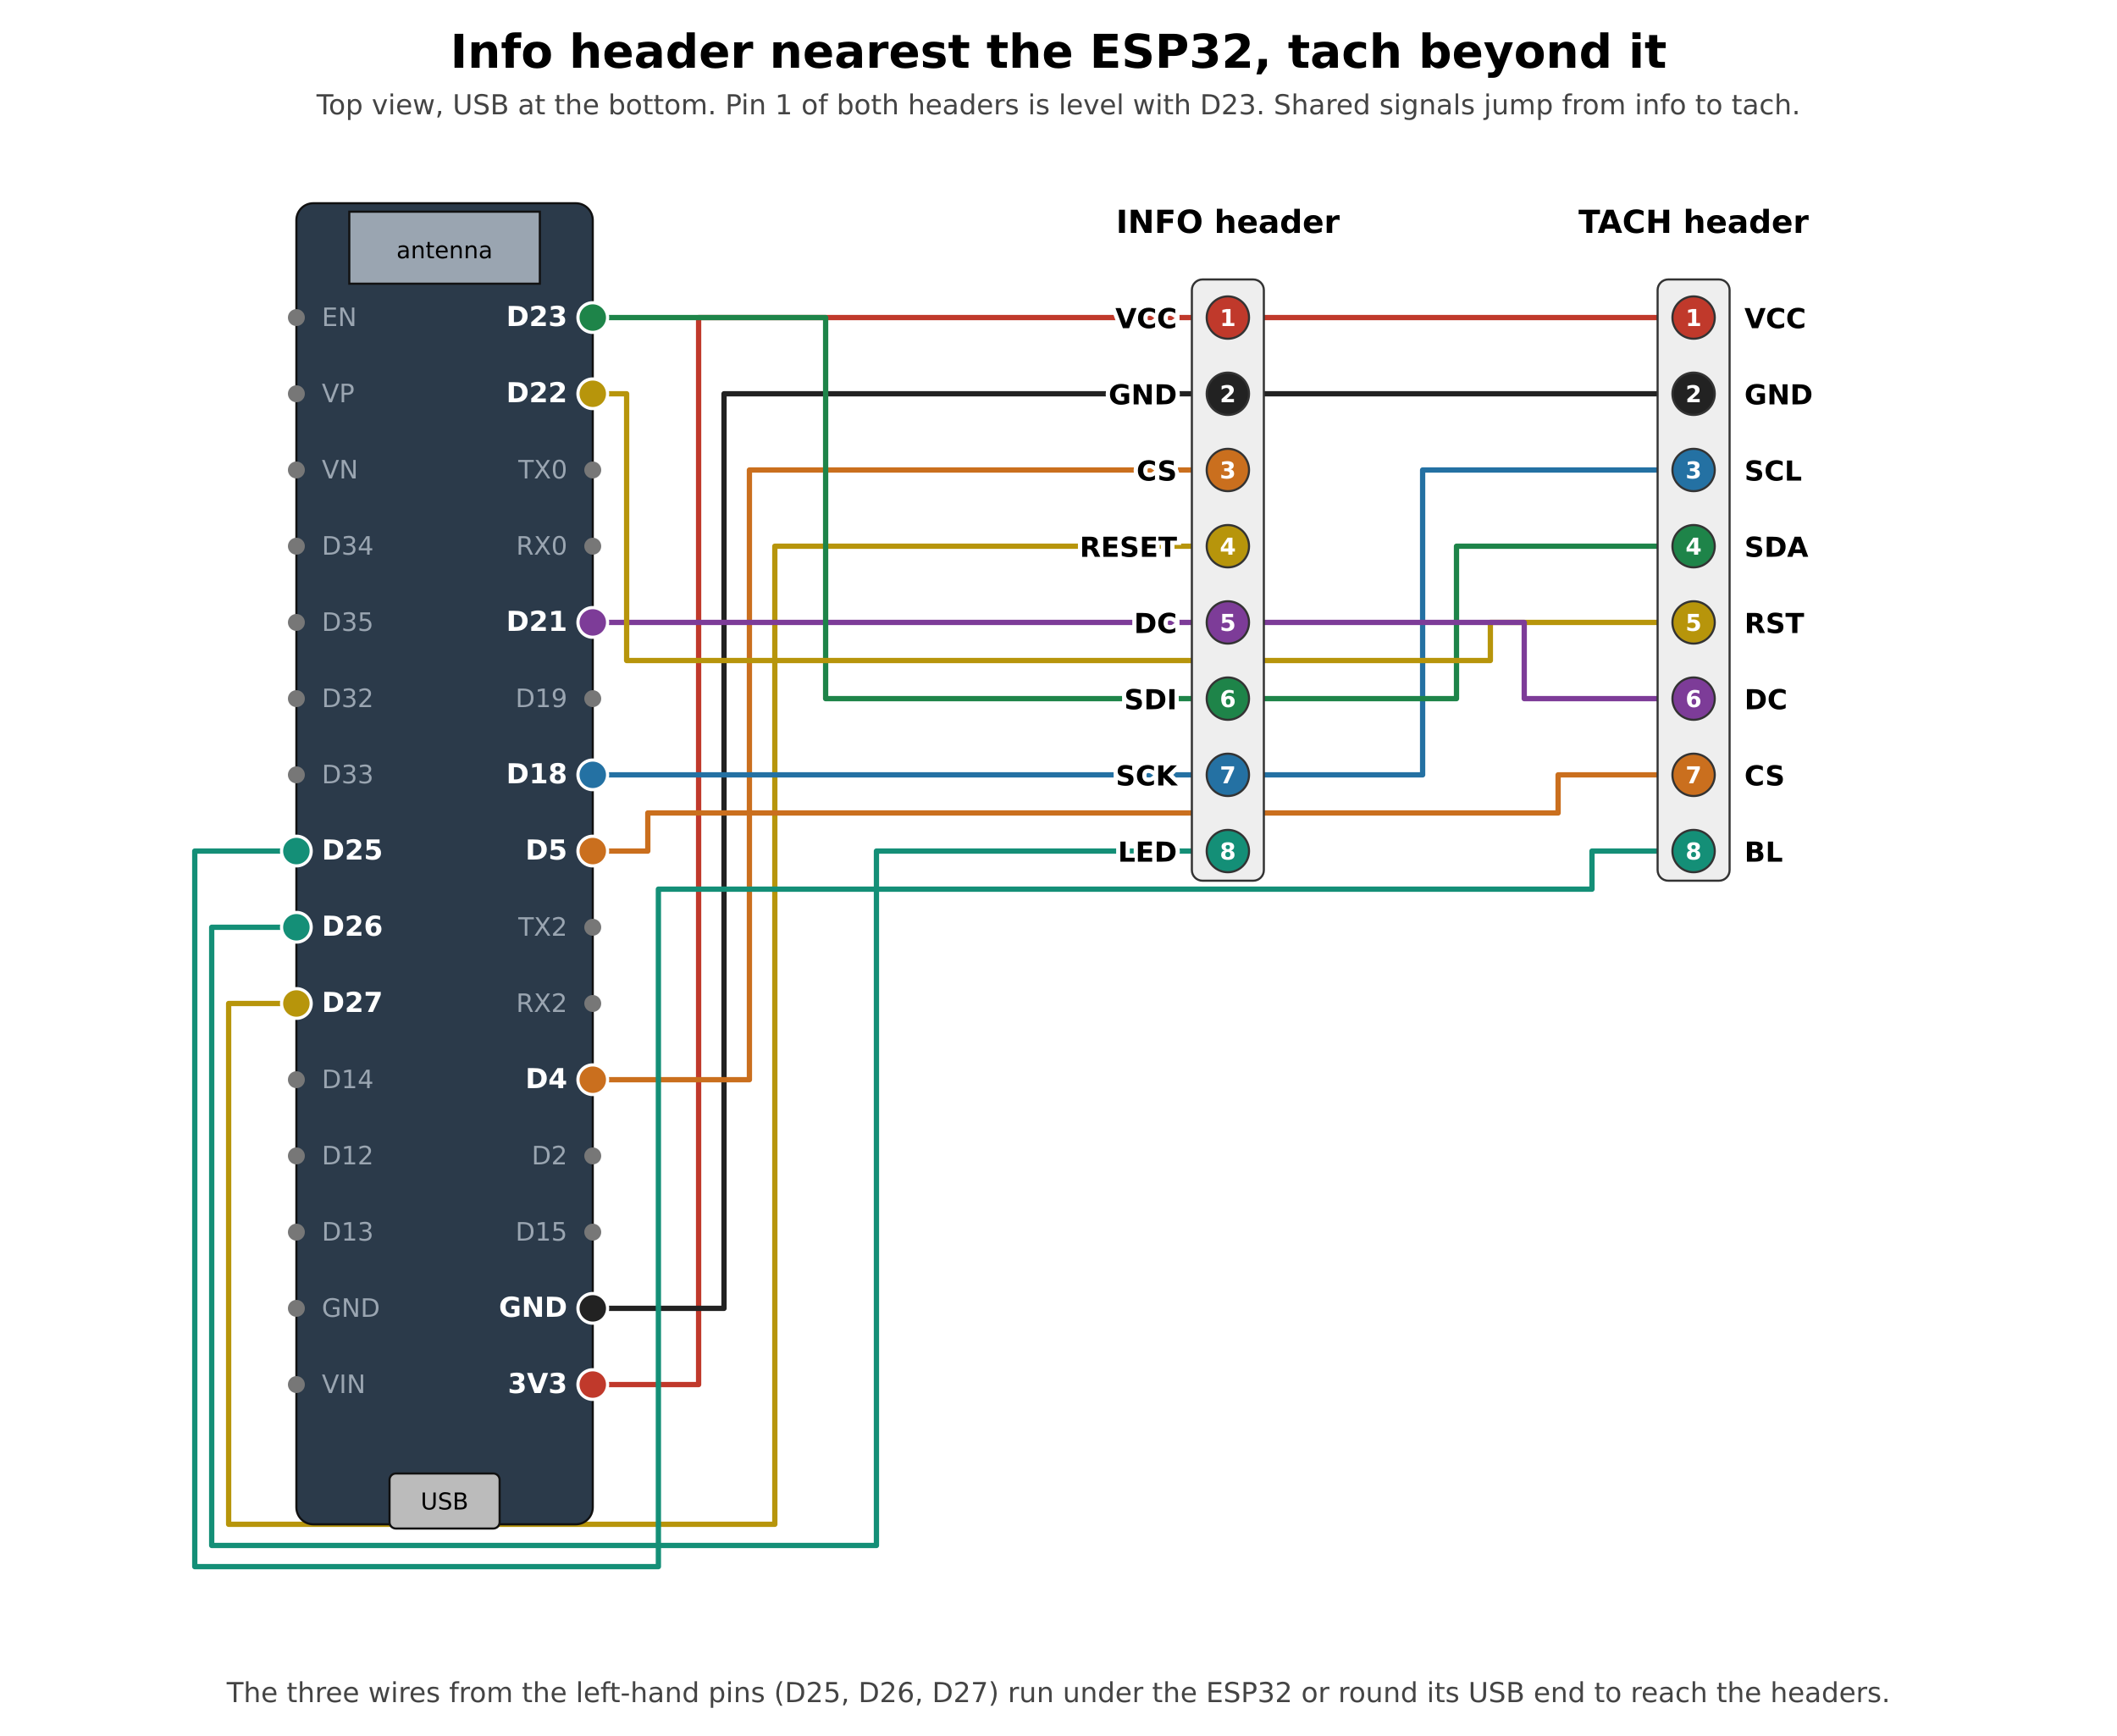
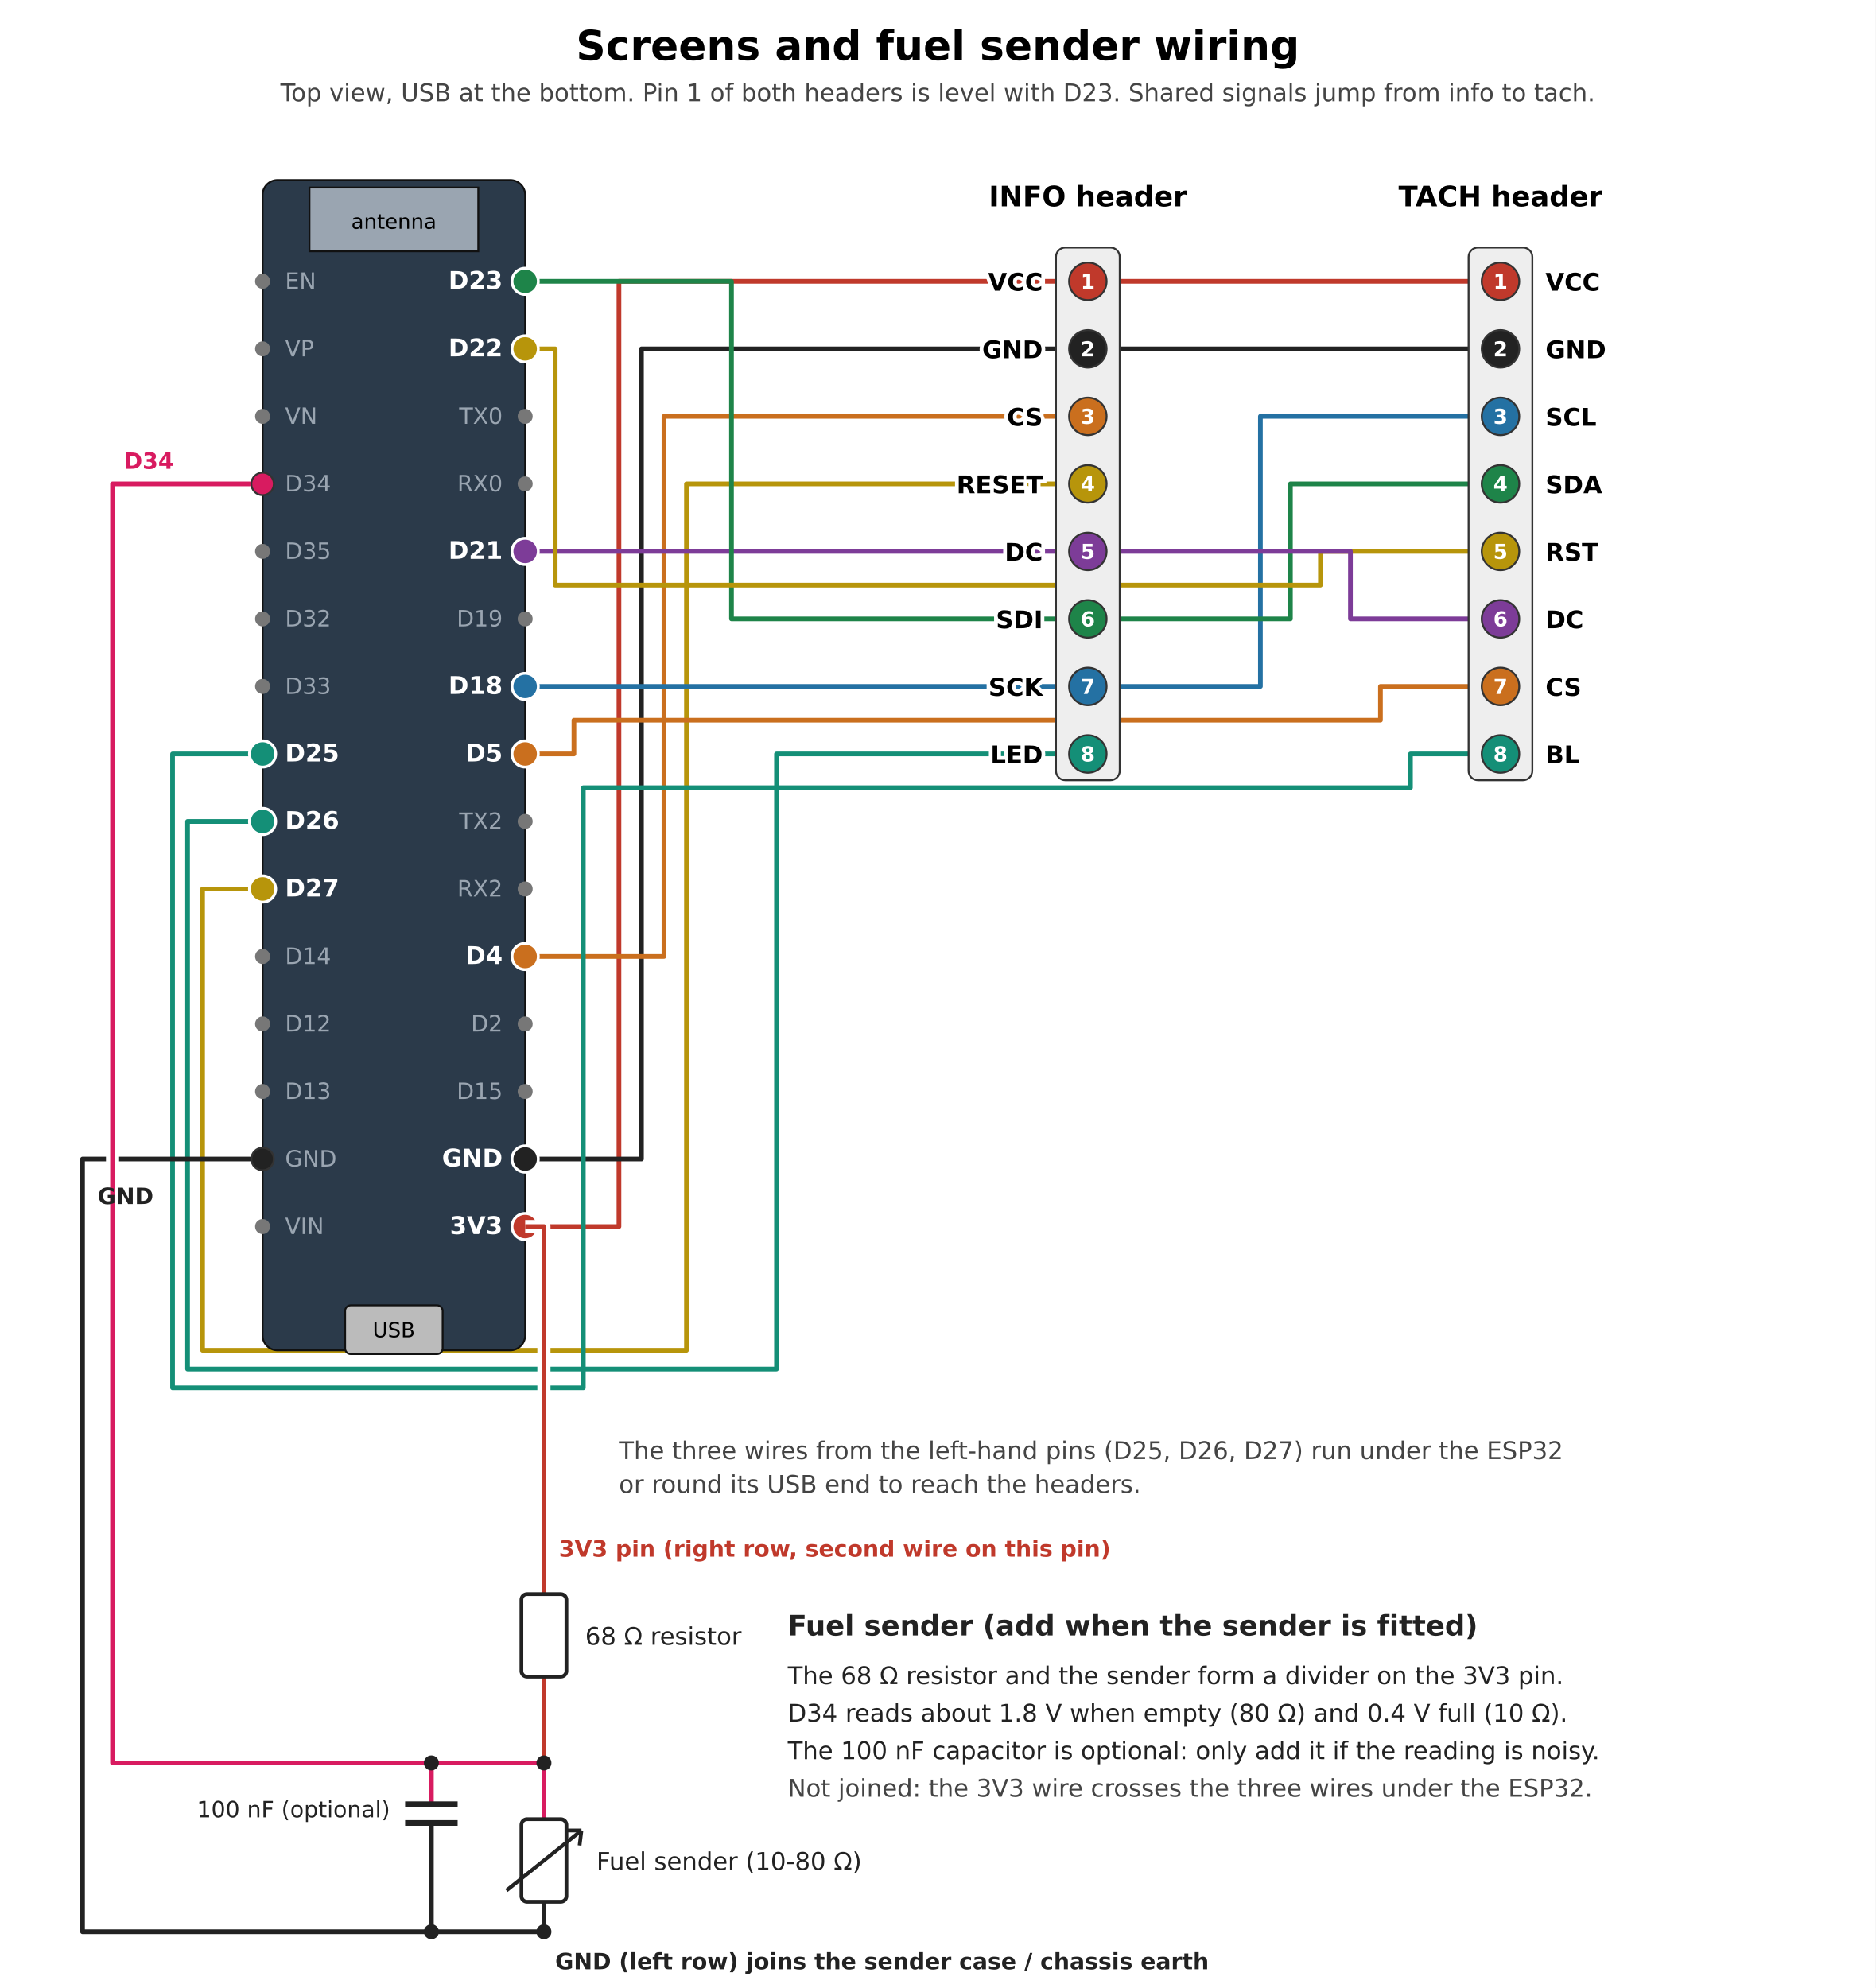
- <svg xmlns="http://www.w3.org/2000/svg" viewBox="0 0 1000 820" font-family="DejaVu Sans, sans-serif">
-   <rect width="1000" height="820" fill="#fff" />
-   <text x="500" y="32" font-size="22" font-weight="bold" text-anchor="middle">Info header nearest the ESP32, tach beyond it</text>
+ <svg xmlns="http://www.w3.org/2000/svg" viewBox="0 0 1000 1060" font-family="DejaVu Sans, sans-serif">
+   <rect width="1000" height="1060" fill="#fff" />
+   <text x="500" y="32" font-size="22" font-weight="bold" text-anchor="middle">Screens and fuel sender wiring</text>
  <text x="500" y="54" font-size="13" text-anchor="middle" fill="#444">Top view, USB at the bottom. Pin 1 of both headers is level with D23. Shared signals jump from info to tach.</text>
  <path d="M280 654 L330 654 L330 150 L580 150" fill="none" stroke="#C0392B" stroke-width="2.5" stroke-linejoin="round" />
  <path d="M280 618 L342 618 L342 186 L580 186" fill="none" stroke="#222222" stroke-width="2.5" stroke-linejoin="round" />
  <path d="M280 510 L354 510 L354 222 L580 222" fill="none" stroke="#CA6F1E" stroke-width="2.5" stroke-linejoin="round" />
  <path d="M140 474 L108 474 L108 720 L366 720 L366 258 L580 258" fill="none" stroke="#B7950B" stroke-width="2.5" stroke-linejoin="round" />
  <path d="M280 294 L378 294 L378 294 L580 294" fill="none" stroke="#7D3C98" stroke-width="2.5" stroke-linejoin="round" />
  <path d="M280 150 L390 150 L390 330 L580 330" fill="none" stroke="#1E8449" stroke-width="2.5" stroke-linejoin="round" />
  <path d="M280 366 L402 366 L402 366 L580 366" fill="none" stroke="#2471A3" stroke-width="2.5" stroke-linejoin="round" />
  <path d="M140 438 L100 438 L100 730 L414 730 L414 402 L580 402" fill="none" stroke="#148F77" stroke-width="2.5" stroke-linejoin="round" />
  <path d="M580 150 L640 150 L640 150 L800 150" fill="none" stroke="#C0392B" stroke-width="2.5" stroke-linejoin="round" />
  <path d="M580 186 L656 186 L656 186 L800 186" fill="none" stroke="#222222" stroke-width="2.5" stroke-linejoin="round" />
  <path d="M580 366 L672 366 L672 222 L800 222" fill="none" stroke="#2471A3" stroke-width="2.5" stroke-linejoin="round" />
  <path d="M580 330 L688 330 L688 258 L800 258" fill="none" stroke="#1E8449" stroke-width="2.5" stroke-linejoin="round" />
  <path d="M280 186 L296 186 L296 312 L704 312 L704 294 L800 294" fill="none" stroke="#B7950B" stroke-width="2.5" stroke-linejoin="round" />
  <path d="M580 294 L720 294 L720 330 L800 330" fill="none" stroke="#7D3C98" stroke-width="2.5" stroke-linejoin="round" />
  <path d="M280 402 L306 402 L306 384 L736 384 L736 366 L800 366" fill="none" stroke="#CA6F1E" stroke-width="2.5" stroke-linejoin="round" />
  <path d="M140 402 L92 402 L92 740 L311 740 L311 420 L752 420 L752 402 L800 402" fill="none" stroke="#148F77" stroke-width="2.5" stroke-linejoin="round" />
  <rect x="140" y="96" width="140" height="624" rx="8" fill="#2b3a4a" stroke="#111" />
  <rect x="165" y="100" width="90" height="34" fill="#9aa5b1" stroke="#111" />
  <text x="210.0" y="122" font-size="11" text-anchor="middle">antenna</text>
  <rect x="184.0" y="696" width="52" height="26" rx="3" fill="#bbb" stroke="#111" />
  <text x="210.0" y="713" font-size="11" text-anchor="middle">USB</text>
  <circle cx="140" cy="150" r="4" fill="#777" />
  <text x="152" y="154" font-size="12" fill="#9aa5b1" text-anchor="start">EN</text>
  <circle cx="140" cy="186" r="4" fill="#777" />
  <text x="152" y="190" font-size="12" fill="#9aa5b1" text-anchor="start">VP</text>
  <circle cx="140" cy="222" r="4" fill="#777" />
  <text x="152" y="226" font-size="12" fill="#9aa5b1" text-anchor="start">VN</text>
  <circle cx="140" cy="258" r="4" fill="#777" />
  <text x="152" y="262" font-size="12" fill="#9aa5b1" text-anchor="start">D34</text>
  <circle cx="140" cy="294" r="4" fill="#777" />
  <text x="152" y="298" font-size="12" fill="#9aa5b1" text-anchor="start">D35</text>
  <circle cx="140" cy="330" r="4" fill="#777" />
  <text x="152" y="334" font-size="12" fill="#9aa5b1" text-anchor="start">D32</text>
  <circle cx="140" cy="366" r="4" fill="#777" />
  <text x="152" y="370" font-size="12" fill="#9aa5b1" text-anchor="start">D33</text>
  <circle cx="140" cy="402" r="7" fill="#148F77" stroke="#fff" stroke-width="1.5" />
  <text x="152" y="406" font-size="13" font-weight="bold" fill="#fff" text-anchor="start">D25</text>
  <circle cx="140" cy="438" r="7" fill="#148F77" stroke="#fff" stroke-width="1.5" />
  <text x="152" y="442" font-size="13" font-weight="bold" fill="#fff" text-anchor="start">D26</text>
  <circle cx="140" cy="474" r="7" fill="#B7950B" stroke="#fff" stroke-width="1.5" />
  <text x="152" y="478" font-size="13" font-weight="bold" fill="#fff" text-anchor="start">D27</text>
  <circle cx="140" cy="510" r="4" fill="#777" />
  <text x="152" y="514" font-size="12" fill="#9aa5b1" text-anchor="start">D14</text>
  <circle cx="140" cy="546" r="4" fill="#777" />
  <text x="152" y="550" font-size="12" fill="#9aa5b1" text-anchor="start">D12</text>
  <circle cx="140" cy="582" r="4" fill="#777" />
  <text x="152" y="586" font-size="12" fill="#9aa5b1" text-anchor="start">D13</text>
  <circle cx="140" cy="618" r="4" fill="#777" />
  <text x="152" y="622" font-size="12" fill="#9aa5b1" text-anchor="start">GND</text>
  <circle cx="140" cy="654" r="4" fill="#777" />
  <text x="152" y="658" font-size="12" fill="#9aa5b1" text-anchor="start">VIN</text>
  <circle cx="280" cy="150" r="7" fill="#1E8449" stroke="#fff" stroke-width="1.5" />
  <text x="268" y="154" font-size="13" font-weight="bold" fill="#fff" text-anchor="end">D23</text>
  <circle cx="280" cy="186" r="7" fill="#B7950B" stroke="#fff" stroke-width="1.5" />
  <text x="268" y="190" font-size="13" font-weight="bold" fill="#fff" text-anchor="end">D22</text>
  <circle cx="280" cy="222" r="4" fill="#777" />
  <text x="268" y="226" font-size="12" fill="#9aa5b1" text-anchor="end">TX0</text>
  <circle cx="280" cy="258" r="4" fill="#777" />
  <text x="268" y="262" font-size="12" fill="#9aa5b1" text-anchor="end">RX0</text>
  <circle cx="280" cy="294" r="7" fill="#7D3C98" stroke="#fff" stroke-width="1.5" />
  <text x="268" y="298" font-size="13" font-weight="bold" fill="#fff" text-anchor="end">D21</text>
  <circle cx="280" cy="330" r="4" fill="#777" />
  <text x="268" y="334" font-size="12" fill="#9aa5b1" text-anchor="end">D19</text>
  <circle cx="280" cy="366" r="7" fill="#2471A3" stroke="#fff" stroke-width="1.5" />
  <text x="268" y="370" font-size="13" font-weight="bold" fill="#fff" text-anchor="end">D18</text>
  <circle cx="280" cy="402" r="7" fill="#CA6F1E" stroke="#fff" stroke-width="1.5" />
  <text x="268" y="406" font-size="13" font-weight="bold" fill="#fff" text-anchor="end">D5</text>
  <circle cx="280" cy="438" r="4" fill="#777" />
  <text x="268" y="442" font-size="12" fill="#9aa5b1" text-anchor="end">TX2</text>
  <circle cx="280" cy="474" r="4" fill="#777" />
  <text x="268" y="478" font-size="12" fill="#9aa5b1" text-anchor="end">RX2</text>
  <circle cx="280" cy="510" r="7" fill="#CA6F1E" stroke="#fff" stroke-width="1.5" />
  <text x="268" y="514" font-size="13" font-weight="bold" fill="#fff" text-anchor="end">D4</text>
  <circle cx="280" cy="546" r="4" fill="#777" />
  <text x="268" y="550" font-size="12" fill="#9aa5b1" text-anchor="end">D2</text>
  <circle cx="280" cy="582" r="4" fill="#777" />
  <text x="268" y="586" font-size="12" fill="#9aa5b1" text-anchor="end">D15</text>
  <circle cx="280" cy="618" r="7" fill="#222222" stroke="#fff" stroke-width="1.5" />
  <text x="268" y="622" font-size="13" font-weight="bold" fill="#fff" text-anchor="end">GND</text>
  <circle cx="280" cy="654" r="7" fill="#C0392B" stroke="#fff" stroke-width="1.5" />
  <text x="268" y="658" font-size="13" font-weight="bold" fill="#fff" text-anchor="end">3V3</text>
  <text x="580" y="110" font-size="15" font-weight="bold" text-anchor="middle">INFO header</text>
  <rect x="563" y="132" width="34" height="284" rx="5" fill="#eee" stroke="#333" />
  <circle cx="580" cy="150" r="10" fill="#C0392B" stroke="#333" />
  <text x="580" y="154" font-size="11" font-weight="bold" fill="#fff" text-anchor="middle">1</text>
  <text x="556" y="155" font-size="13" font-weight="bold" text-anchor="end" stroke="#fff" stroke-width="4" paint-order="stroke">VCC</text>
  <circle cx="580" cy="186" r="10" fill="#222222" stroke="#333" />
  <text x="580" y="190" font-size="11" font-weight="bold" fill="#fff" text-anchor="middle">2</text>
  <text x="556" y="191" font-size="13" font-weight="bold" text-anchor="end" stroke="#fff" stroke-width="4" paint-order="stroke">GND</text>
  <circle cx="580" cy="222" r="10" fill="#CA6F1E" stroke="#333" />
  <text x="580" y="226" font-size="11" font-weight="bold" fill="#fff" text-anchor="middle">3</text>
  <text x="556" y="227" font-size="13" font-weight="bold" text-anchor="end" stroke="#fff" stroke-width="4" paint-order="stroke">CS</text>
  <circle cx="580" cy="258" r="10" fill="#B7950B" stroke="#333" />
  <text x="580" y="262" font-size="11" font-weight="bold" fill="#fff" text-anchor="middle">4</text>
  <text x="556" y="263" font-size="13" font-weight="bold" text-anchor="end" stroke="#fff" stroke-width="4" paint-order="stroke">RESET</text>
  <circle cx="580" cy="294" r="10" fill="#7D3C98" stroke="#333" />
  <text x="580" y="298" font-size="11" font-weight="bold" fill="#fff" text-anchor="middle">5</text>
  <text x="556" y="299" font-size="13" font-weight="bold" text-anchor="end" stroke="#fff" stroke-width="4" paint-order="stroke">DC</text>
  <circle cx="580" cy="330" r="10" fill="#1E8449" stroke="#333" />
  <text x="580" y="334" font-size="11" font-weight="bold" fill="#fff" text-anchor="middle">6</text>
  <text x="556" y="335" font-size="13" font-weight="bold" text-anchor="end" stroke="#fff" stroke-width="4" paint-order="stroke">SDI</text>
  <circle cx="580" cy="366" r="10" fill="#2471A3" stroke="#333" />
  <text x="580" y="370" font-size="11" font-weight="bold" fill="#fff" text-anchor="middle">7</text>
  <text x="556" y="371" font-size="13" font-weight="bold" text-anchor="end" stroke="#fff" stroke-width="4" paint-order="stroke">SCK</text>
  <circle cx="580" cy="402" r="10" fill="#148F77" stroke="#333" />
  <text x="580" y="406" font-size="11" font-weight="bold" fill="#fff" text-anchor="middle">8</text>
  <text x="556" y="407" font-size="13" font-weight="bold" text-anchor="end" stroke="#fff" stroke-width="4" paint-order="stroke">LED</text>
  <text x="800" y="110" font-size="15" font-weight="bold" text-anchor="middle">TACH header</text>
  <rect x="783" y="132" width="34" height="284" rx="5" fill="#eee" stroke="#333" />
  <circle cx="800" cy="150" r="10" fill="#C0392B" stroke="#333" />
  <text x="800" y="154" font-size="11" font-weight="bold" fill="#fff" text-anchor="middle">1</text>
  <text x="824" y="155" font-size="13" font-weight="bold">VCC</text>
  <circle cx="800" cy="186" r="10" fill="#222222" stroke="#333" />
  <text x="800" y="190" font-size="11" font-weight="bold" fill="#fff" text-anchor="middle">2</text>
  <text x="824" y="191" font-size="13" font-weight="bold">GND</text>
  <circle cx="800" cy="222" r="10" fill="#2471A3" stroke="#333" />
  <text x="800" y="226" font-size="11" font-weight="bold" fill="#fff" text-anchor="middle">3</text>
  <text x="824" y="227" font-size="13" font-weight="bold">SCL</text>
  <circle cx="800" cy="258" r="10" fill="#1E8449" stroke="#333" />
  <text x="800" y="262" font-size="11" font-weight="bold" fill="#fff" text-anchor="middle">4</text>
  <text x="824" y="263" font-size="13" font-weight="bold">SDA</text>
  <circle cx="800" cy="294" r="10" fill="#B7950B" stroke="#333" />
  <text x="800" y="298" font-size="11" font-weight="bold" fill="#fff" text-anchor="middle">5</text>
  <text x="824" y="299" font-size="13" font-weight="bold">RST</text>
  <circle cx="800" cy="330" r="10" fill="#7D3C98" stroke="#333" />
  <text x="800" y="334" font-size="11" font-weight="bold" fill="#fff" text-anchor="middle">6</text>
  <text x="824" y="335" font-size="13" font-weight="bold">DC</text>
  <circle cx="800" cy="366" r="10" fill="#CA6F1E" stroke="#333" />
  <text x="800" y="370" font-size="11" font-weight="bold" fill="#fff" text-anchor="middle">7</text>
  <text x="824" y="371" font-size="13" font-weight="bold">CS</text>
  <circle cx="800" cy="402" r="10" fill="#148F77" stroke="#333" />
  <text x="800" y="406" font-size="11" font-weight="bold" fill="#fff" text-anchor="middle">8</text>
  <text x="824" y="407" font-size="13" font-weight="bold">BL</text>
-   <text x="500" y="804" font-size="13" text-anchor="middle" fill="#444">The three wires from the left-hand pins (D25, D26, D27) run under the ESP32 or round its USB end to reach the headers.</text>
+   <text x="330" y="778" font-size="13" fill="#444">The three wires from the left-hand pins (D25, D26, D27) run under the ESP32</text>
+   <text x="330" y="796" font-size="13" fill="#444">or round its USB end to reach the headers.</text>
+   <path d="M140 618 L44 618 L44 1030 L290 1030" fill="none" stroke="#222222" stroke-width="2.5" stroke-linejoin="round" />
+   <path d="M140 258 L60 258 L60 940 L290 940" fill="none" stroke="#fff" stroke-width="7" stroke-linejoin="round" />
+   <path d="M140 258 L60 258 L60 940 L290 940" fill="none" stroke="#D81B60" stroke-width="2.5" stroke-linejoin="round" />
+   <path d="M280 654 L290 654 L290 850" fill="none" stroke="#fff" stroke-width="7" stroke-linejoin="round" />
+   <path d="M280 654 L290 654 L290 850" fill="none" stroke="#C0392B" stroke-width="2.5" stroke-linejoin="round" />
+   <path d="M290 894 L290 940" fill="none" stroke="#C0392B" stroke-width="2.5" stroke-linejoin="round" />
+   <path d="M290 940 L290 970" fill="none" stroke="#D81B60" stroke-width="2.5" stroke-linejoin="round" />
+   <path d="M290 1014 L290 1030" fill="none" stroke="#222222" stroke-width="2.5" stroke-linejoin="round" />
+   <path d="M230 940 L230 962" fill="none" stroke="#D81B60" stroke-width="2.5" stroke-linejoin="round" />
+   <path d="M230 972 L230 1030" fill="none" stroke="#222222" stroke-width="2.5" stroke-linejoin="round" />
+   <line x1="216" y1="962" x2="244" y2="962" stroke="#222" stroke-width="3" />
+   <line x1="216" y1="972" x2="244" y2="972" stroke="#222" stroke-width="3" />
+   <circle cx="140" cy="258" r="6" fill="#D81B60" stroke="#333" />
+   <circle cx="140" cy="618" r="6" fill="#222222" stroke="#333" />
+   <circle cx="290" cy="940" r="4" fill="#222" />
+   <circle cx="230" cy="940" r="4" fill="#222" />
+   <circle cx="290" cy="1030" r="4" fill="#222" />
+   <circle cx="230" cy="1030" r="4" fill="#222" />
+   <rect x="278" y="850" width="24" height="44" rx="3" fill="#fff" stroke="#222" stroke-width="2" />
+   <rect x="278" y="970" width="24" height="44" rx="3" fill="#fff" stroke="#222" stroke-width="2" />
+   <path d="M270 1008 L310 976" stroke="#222" stroke-width="2" fill="none" />
+   <path d="M310 976 L302 976 M310 976 L309 984" stroke="#222" stroke-width="2" fill="none" />
+   <text x="312" y="877" font-size="13" text-anchor="start" fill="#222">68 Ω resistor</text>
+   <text x="318" y="997" font-size="13" text-anchor="start" fill="#222">Fuel sender (10-80 Ω)</text>
+   <text x="208" y="969" font-size="12" text-anchor="end" fill="#222">100 nF (optional)</text>
+   <text x="66" y="250" font-size="12" text-anchor="start" fill="#D81B60" font-weight="bold">D34</text>
+   <text x="52" y="642" font-size="12" text-anchor="start" fill="#222" font-weight="bold">GND</text>
+   <text x="298" y="830" font-size="12" text-anchor="start" fill="#C0392B" font-weight="bold">3V3 pin (right row, second wire on this pin)</text>
+   <text x="296" y="1050" font-size="12" text-anchor="start" fill="#222" font-weight="bold">GND (left row) joins the sender case / chassis earth</text>
+   <text x="420" y="872" font-size="15" text-anchor="start" fill="#222" font-weight="bold">Fuel sender (add when the sender is fitted)</text>
+   <text x="420" y="898" font-size="13" text-anchor="start" fill="#222">The 68 Ω resistor and the sender form a divider on the 3V3 pin.</text>
+   <text x="420" y="918" font-size="13" text-anchor="start" fill="#222">D34 reads about 1.8 V when empty (80 Ω) and 0.4 V full (10 Ω).</text>
+   <text x="420" y="938" font-size="13" text-anchor="start" fill="#222">The 100 nF capacitor is optional: only add it if the reading is noisy.</text>
+   <text x="420" y="958" font-size="13" text-anchor="start" fill="#444">Not joined: the 3V3 wire crosses the three wires under the ESP32.</text>
</svg>
